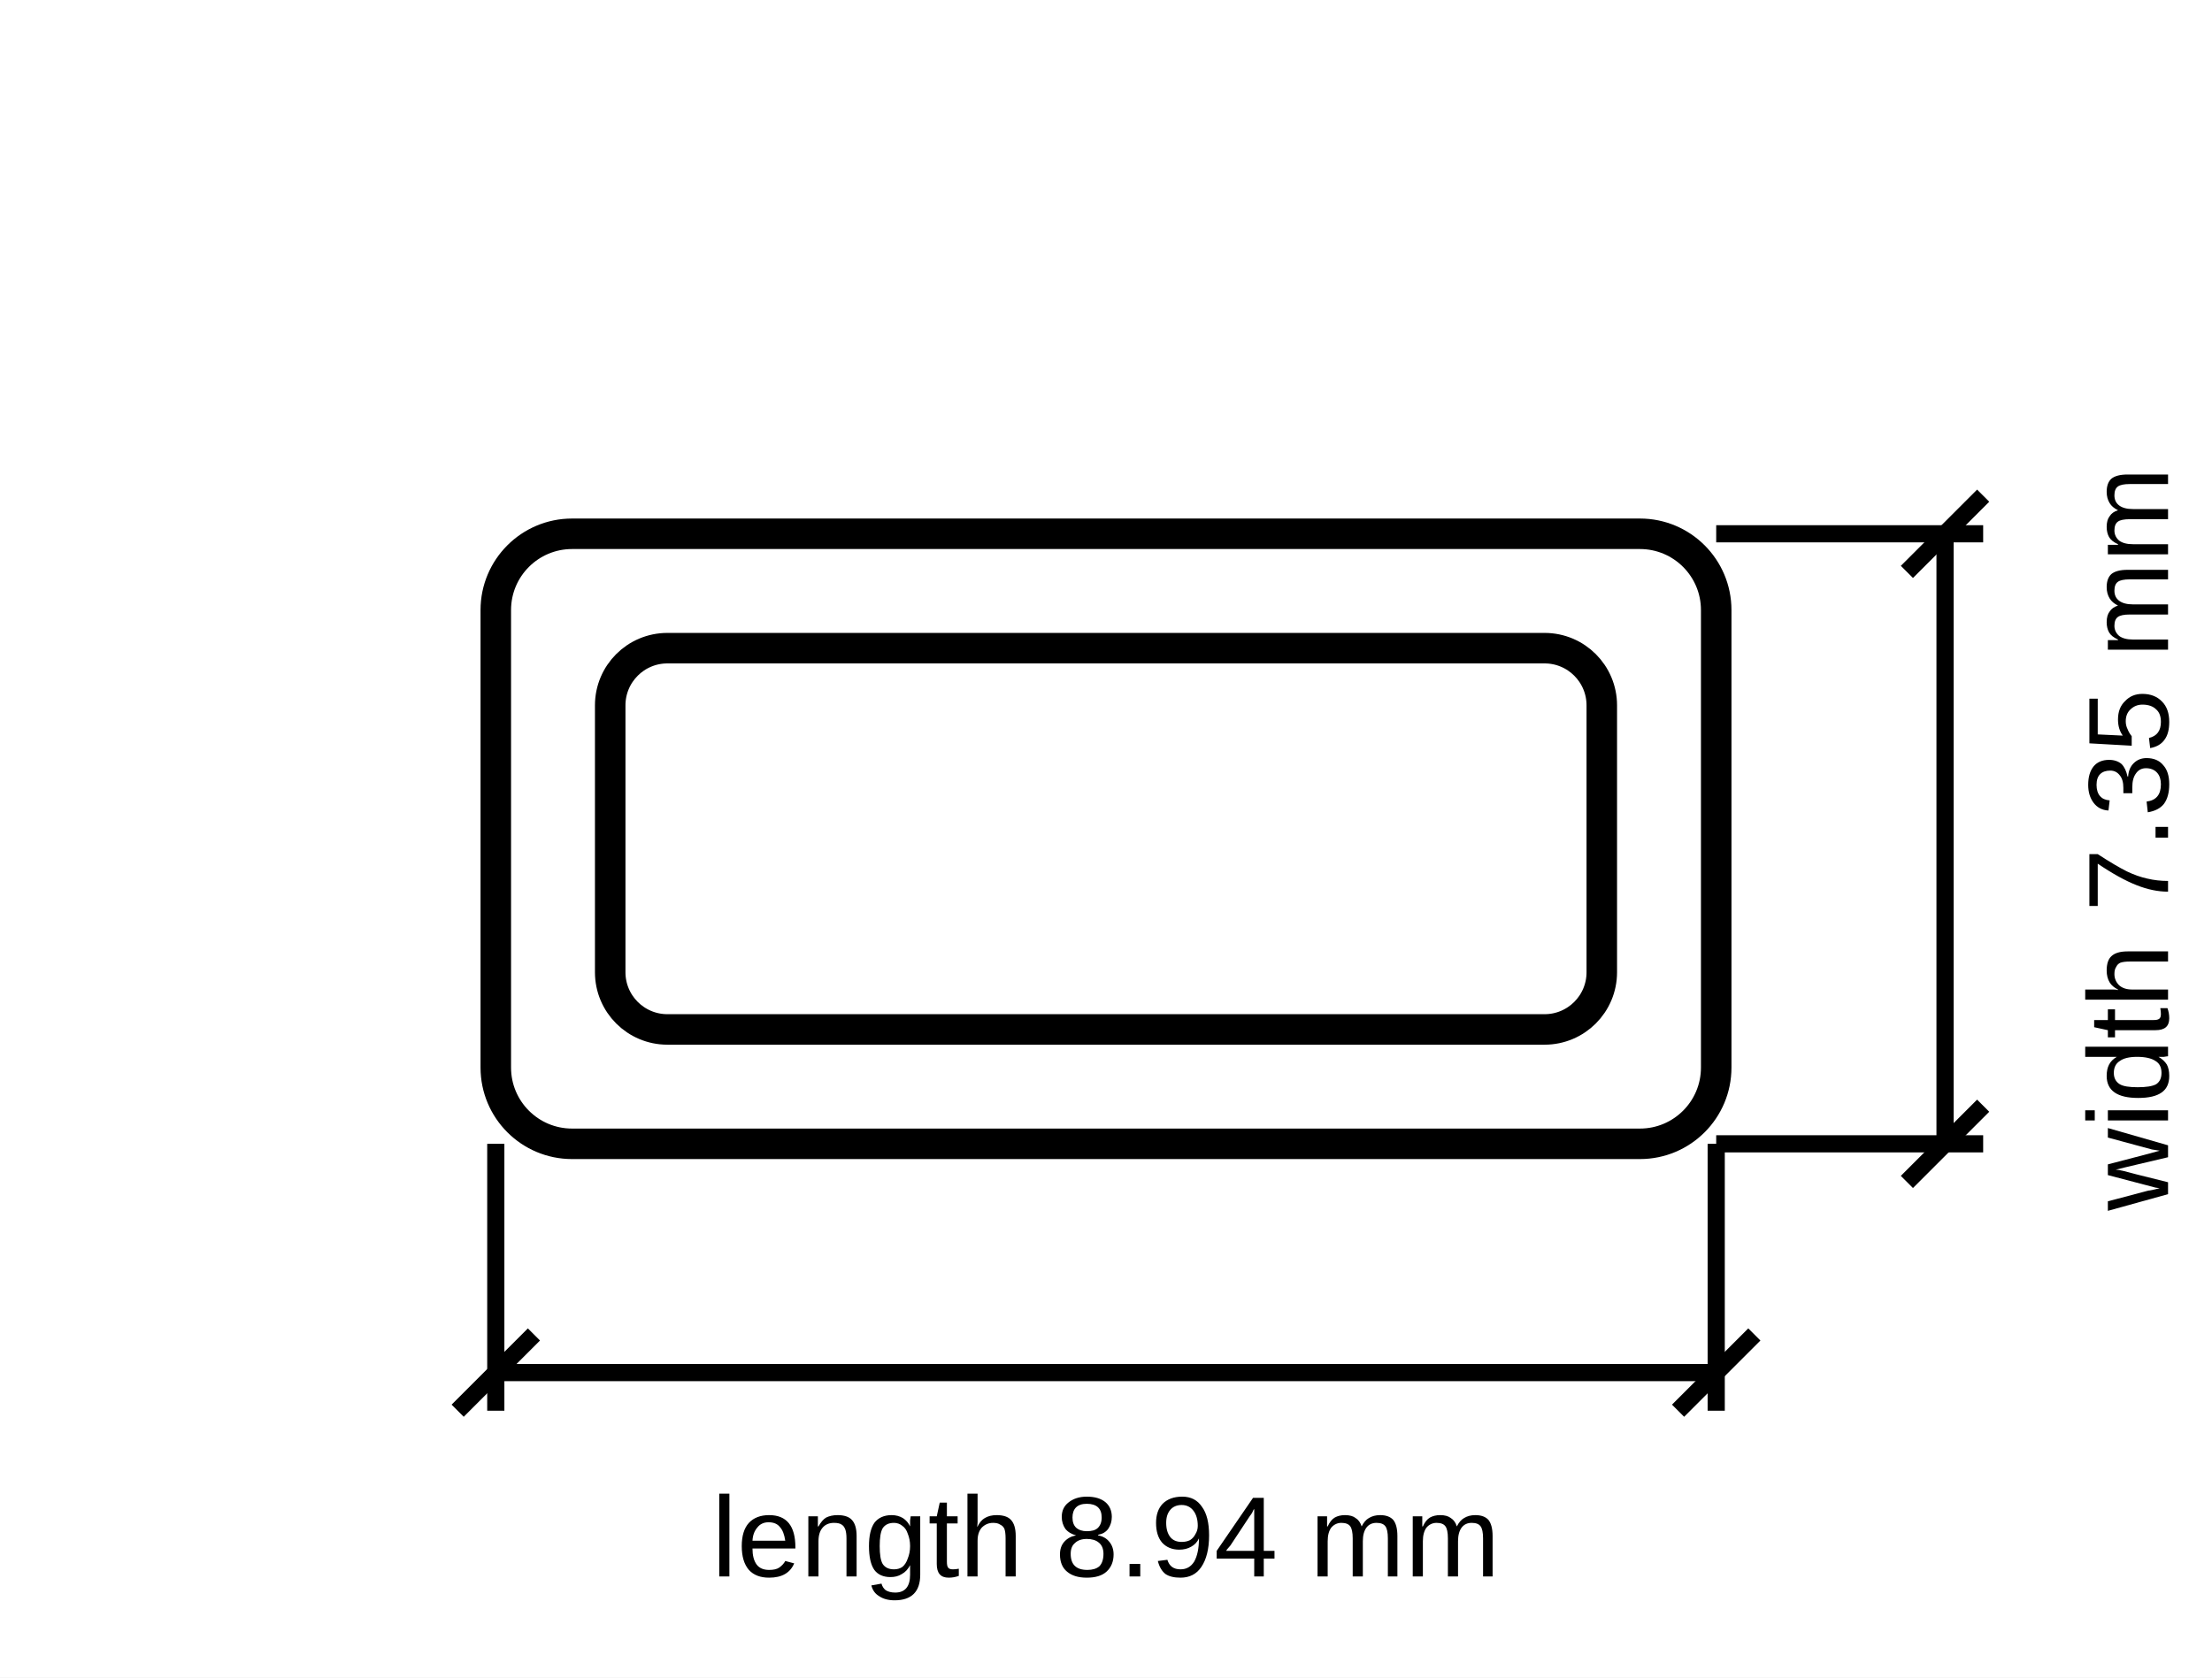
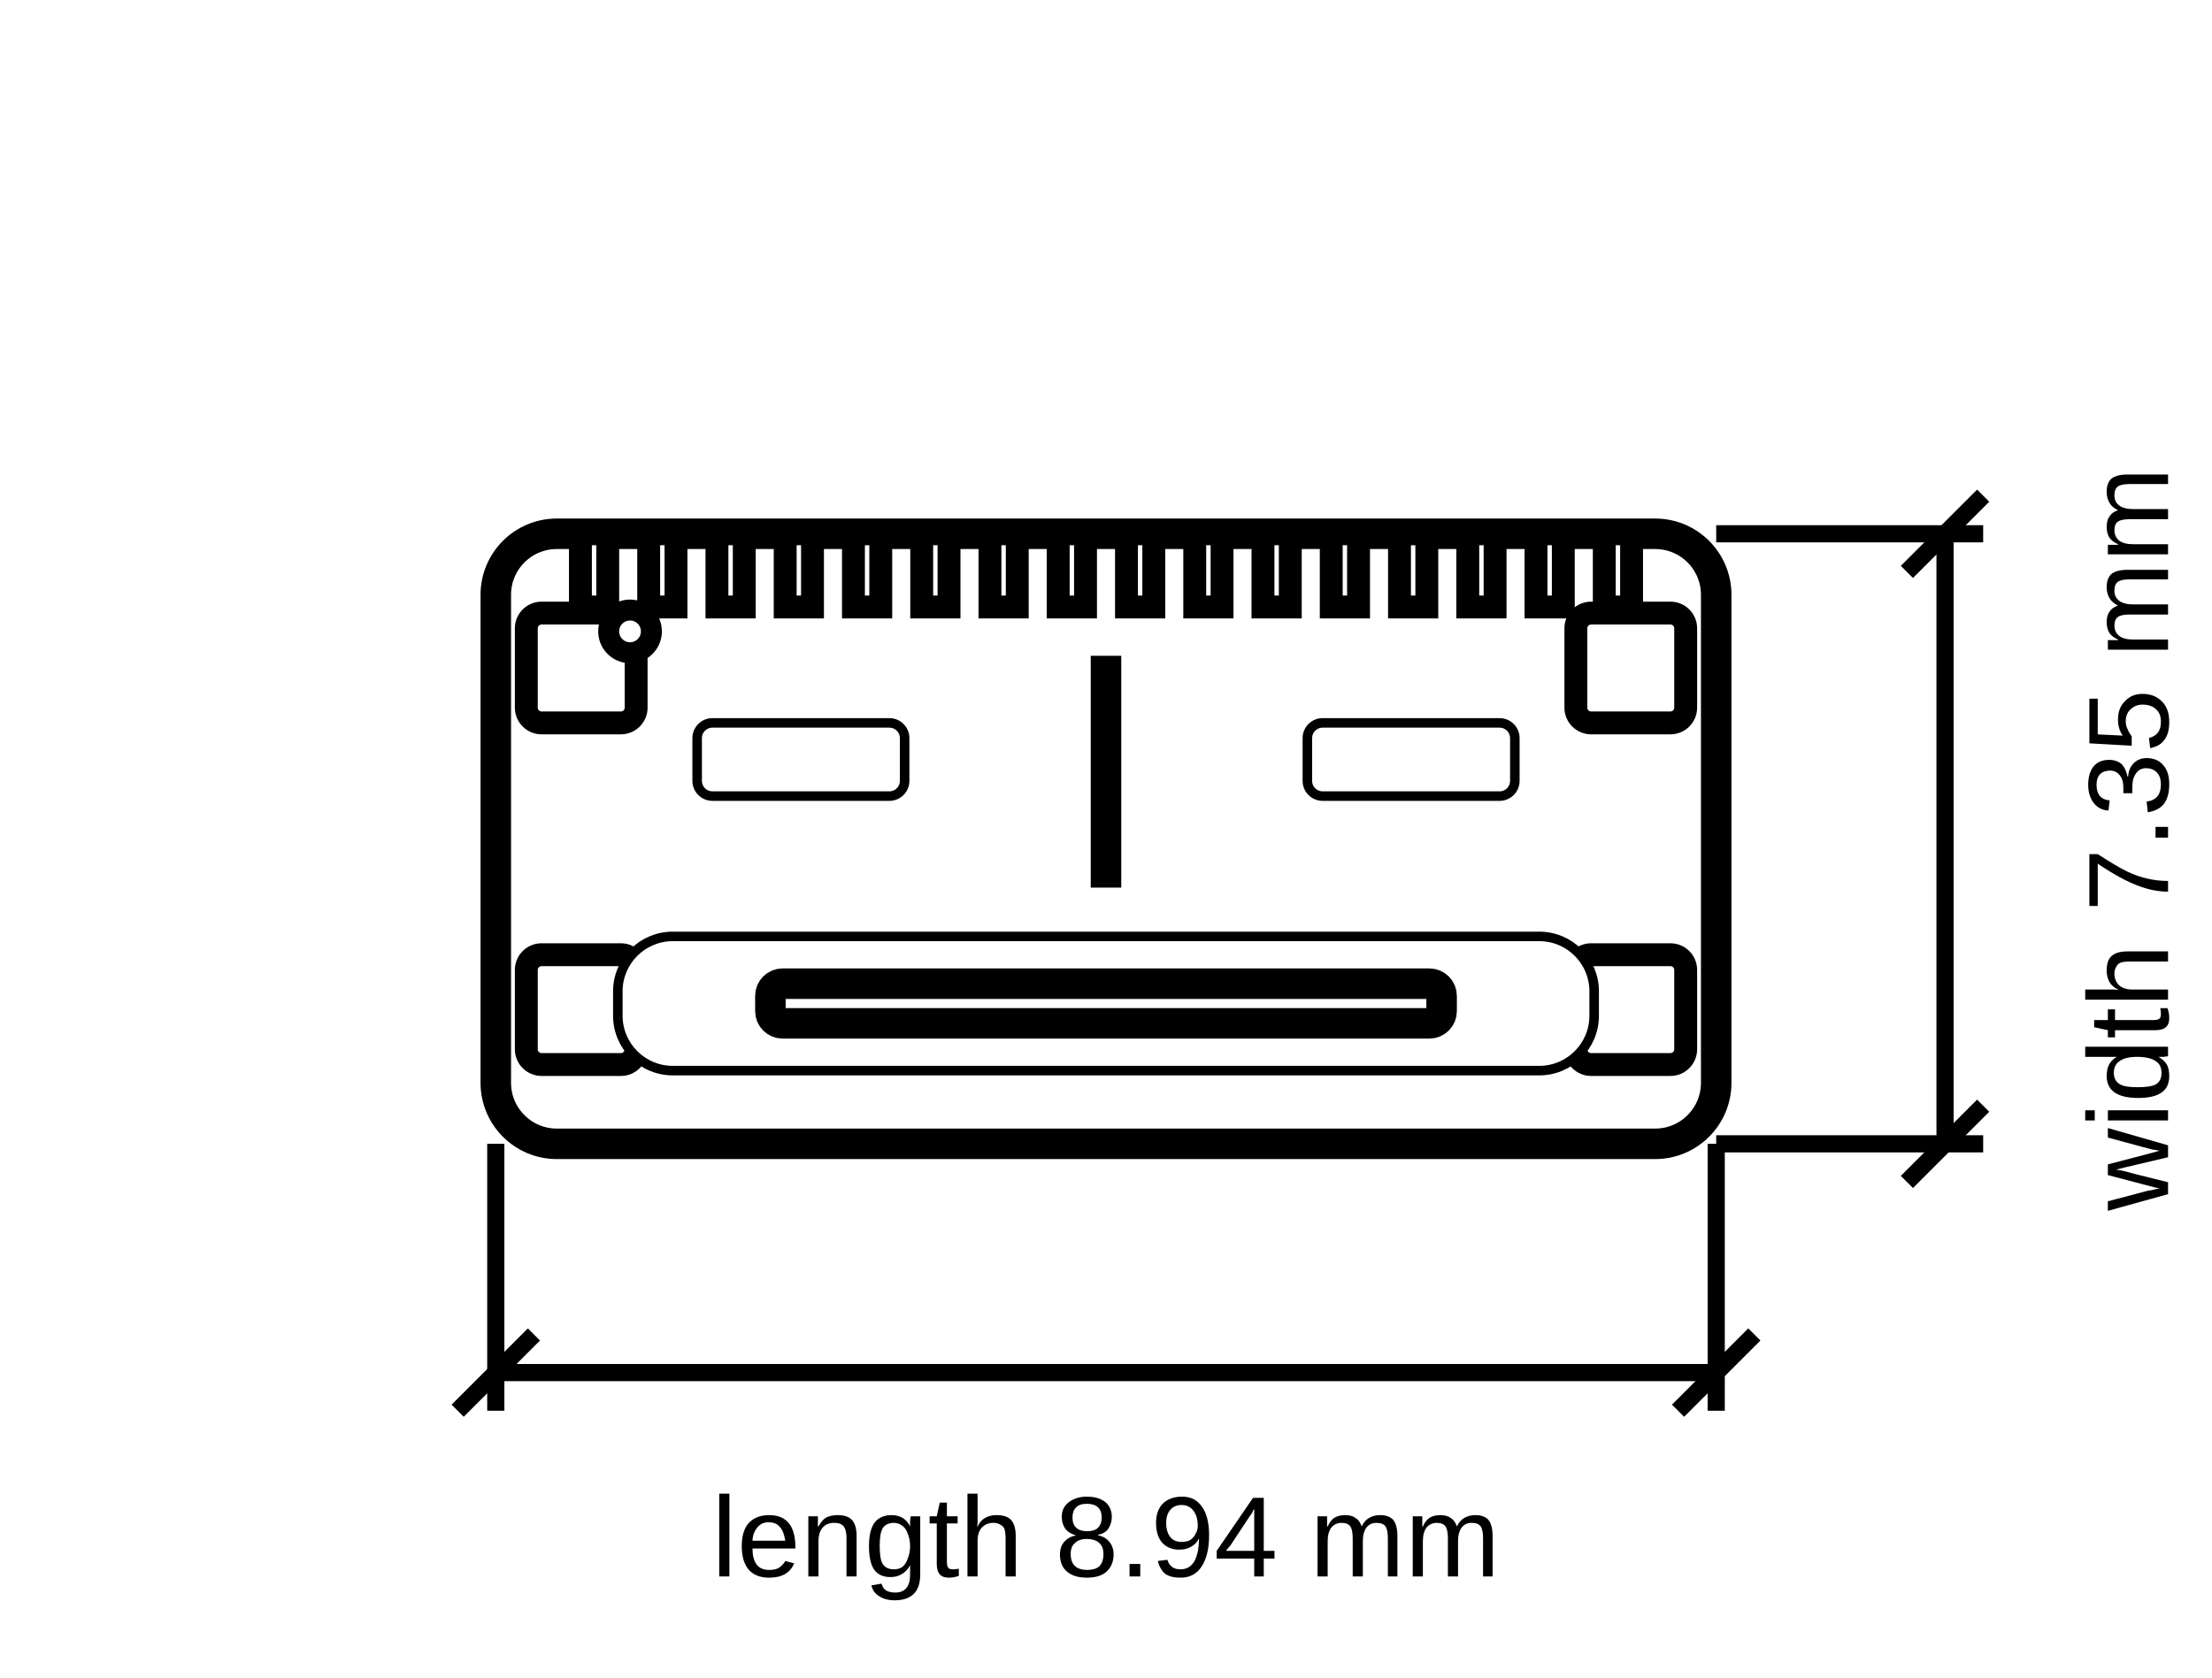
<svg xmlns="http://www.w3.org/2000/svg" width="58mm" height="44mm" viewBox="0 0 58 44">
  <rect x="0" y="0" width="58" height="44" fill="#FFFFFF" stroke="none" />
-   <rect x="13" y="14" width="32" height="16" rx="2" ry="2" fill="#FFFFFF" stroke="#000000" stroke-width="0.8" />
-   <rect x="16" y="17" width="26" height="10" rx="1.5" ry="1.5" fill="#FFFFFF" stroke="#000000" stroke-width="0.8" />
-   <line x1="17.529" y1="24.8" x2="17.529" y2="19.2" fill="#000000" stroke="#FFFFFF" stroke-width="0.6" />
-   <line x1="19.059" y1="24.8" x2="19.059" y2="19.2" fill="#000000" stroke="#FFFFFF" stroke-width="0.6" />
-   <line x1="20.588" y1="24.8" x2="20.588" y2="19.2" fill="#000000" stroke="#FFFFFF" stroke-width="0.6" />
-   <line x1="22.118" y1="24.8" x2="22.118" y2="19.2" fill="#000000" stroke="#FFFFFF" stroke-width="0.6" />
-   <line x1="23.647" y1="24.8" x2="23.647" y2="19.2" fill="#000000" stroke="#FFFFFF" stroke-width="0.6" />
-   <line x1="25.177" y1="24.8" x2="25.177" y2="19.2" fill="#000000" stroke="#FFFFFF" stroke-width="0.6" />
-   <line x1="26.706" y1="24.8" x2="26.706" y2="19.2" fill="#000000" stroke="#FFFFFF" stroke-width="0.6" />
-   <line x1="28.235" y1="24.8" x2="28.235" y2="19.2" fill="#000000" stroke="#FFFFFF" stroke-width="0.6" />
-   <line x1="29.765" y1="24.8" x2="29.765" y2="19.2" fill="#000000" stroke="#FFFFFF" stroke-width="0.6" />
-   <line x1="31.294" y1="24.8" x2="31.294" y2="19.2" fill="#000000" stroke="#FFFFFF" stroke-width="0.6" />
-   <line x1="32.824" y1="24.8" x2="32.824" y2="19.2" fill="#000000" stroke="#FFFFFF" stroke-width="0.6" />
-   <line x1="34.353" y1="24.8" x2="34.353" y2="19.2" fill="#000000" stroke="#FFFFFF" stroke-width="0.6" />
-   <line x1="35.882" y1="24.8" x2="35.882" y2="19.2" fill="#000000" stroke="#FFFFFF" stroke-width="0.6" />
-   <line x1="37.412" y1="24.8" x2="37.412" y2="19.2" fill="#000000" stroke="#FFFFFF" stroke-width="0.6" />
-   <line x1="38.941" y1="24.8" x2="38.941" y2="19.2" fill="#000000" stroke="#FFFFFF" stroke-width="0.6" />
-   <line x1="40.471" y1="24.8" x2="40.471" y2="19.2" fill="#000000" stroke="#FFFFFF" stroke-width="0.6" />
+   <rect x="13" y="14" width="32" height="16" rx="1.6" ry="1.6" fill="#FFFFFF" stroke="#000000" stroke-width="0.8" />
+   <rect x="15.219" y="14" width="0.716" height="1.92" fill="#FFFFFF" stroke="#000000" stroke-width="0.6" />
+   <rect x="17.009" y="14" width="0.716" height="1.92" fill="#FFFFFF" stroke="#000000" stroke-width="0.6" />
+   <rect x="18.799" y="14" width="0.716" height="1.92" fill="#FFFFFF" stroke="#000000" stroke-width="0.6" />
+   <rect x="20.588" y="14" width="0.716" height="1.92" fill="#FFFFFF" stroke="#000000" stroke-width="0.6" />
+   <rect x="22.378" y="14" width="0.716" height="1.92" fill="#FFFFFF" stroke="#000000" stroke-width="0.6" />
+   <rect x="24.168" y="14" width="0.716" height="1.92" fill="#FFFFFF" stroke="#000000" stroke-width="0.6" />
+   <rect x="25.957" y="14" width="0.716" height="1.92" fill="#FFFFFF" stroke="#000000" stroke-width="0.6" />
+   <rect x="27.747" y="14" width="0.716" height="1.92" fill="#FFFFFF" stroke="#000000" stroke-width="0.6" />
+   <rect x="29.537" y="14" width="0.716" height="1.92" fill="#FFFFFF" stroke="#000000" stroke-width="0.6" />
+   <rect x="31.327" y="14" width="0.716" height="1.92" fill="#FFFFFF" stroke="#000000" stroke-width="0.6" />
+   <rect x="33.116" y="14" width="0.716" height="1.92" fill="#FFFFFF" stroke="#000000" stroke-width="0.6" />
+   <rect x="34.906" y="14" width="0.716" height="1.92" fill="#FFFFFF" stroke="#000000" stroke-width="0.6" />
+   <rect x="36.696" y="14" width="0.716" height="1.92" fill="#FFFFFF" stroke="#000000" stroke-width="0.6" />
+   <rect x="38.486" y="14" width="0.716" height="1.92" fill="#FFFFFF" stroke="#000000" stroke-width="0.6" />
+   <rect x="40.275" y="14" width="0.716" height="1.92" fill="#FFFFFF" stroke="#000000" stroke-width="0.6" />
+   <rect x="42.065" y="14" width="0.716" height="1.92" fill="#FFFFFF" stroke="#000000" stroke-width="0.6" />
+   <rect x="13.8" y="16.08" width="2.88" height="2.88" rx="0.4" ry="0.4" fill="#FFFFFF" stroke="#000000" stroke-width="0.6" />
+   <rect x="13.8" y="25.04" width="2.88" height="2.88" rx="0.4" ry="0.4" fill="#FFFFFF" stroke="#000000" stroke-width="0.6" />
+   <rect x="41.32" y="16.08" width="2.88" height="2.88" rx="0.4" ry="0.4" fill="#FFFFFF" stroke="#000000" stroke-width="0.6" />
+   <rect x="41.32" y="25.04" width="2.88" height="2.88" rx="0.4" ry="0.4" fill="#FFFFFF" stroke="#000000" stroke-width="0.6" />
+   <rect x="18.28" y="18.96" width="5.44" height="1.92" rx="0.4" ry="0.4" fill="#FFFFFF" stroke="#000000" stroke-width="0.25" />
+   <rect x="34.28" y="18.96" width="5.44" height="1.92" rx="0.4" ry="0.4" fill="#FFFFFF" stroke="#000000" stroke-width="0.25" />
+   <line x1="29" y1="23.28" x2="29" y2="17.2" fill="#000000" stroke="#000000" stroke-width="0.8" />
+   <rect x="16.2" y="24.56" width="25.6" height="3.52" rx="1.44" ry="1.44" fill="#FFFFFF" stroke="#000000" stroke-width="0.25" />
+   <rect x="20.2" y="25.8" width="17.6" height="1.04" rx="0.32" ry="0.32" fill="#FFFFFF" stroke="#000000" stroke-width="0.8" />
+   <circle cx="16.52" cy="16.56" r="0.56" fill="#FFFFFF" stroke="#000000" stroke-width="0.55" />
  <line x1="13" y1="30" x2="13" y2="37" fill="#000000" stroke="#000000" stroke-width="0.45" />
  <line x1="45" y1="30" x2="45" y2="37" fill="#000000" stroke="#000000" stroke-width="0.45" />
  <line x1="13" y1="36" x2="45" y2="36" fill="#000000" stroke="#000000" stroke-width="0.45" />
  <line x1="12" y1="37" x2="14" y2="35" fill="#000000" stroke="#000000" stroke-width="0.45" />
  <line x1="44" y1="37" x2="46" y2="35" fill="#000000" stroke="#000000" stroke-width="0.45" />
  <line x1="45" y1="30" x2="52" y2="30" fill="#000000" stroke="#000000" stroke-width="0.45" />
  <line x1="45" y1="14" x2="52" y2="14" fill="#000000" stroke="#000000" stroke-width="0.45" />
  <line x1="51" y1="30" x2="51" y2="14" fill="#000000" stroke="#000000" stroke-width="0.45" />
  <line x1="50" y1="31" x2="52" y2="29" fill="#000000" stroke="#000000" stroke-width="0.45" />
  <line x1="50" y1="15" x2="52" y2="13" fill="#000000" stroke="#000000" stroke-width="0.45" />
  <text x="29" y="40.5" font-family="Arial, sans-serif" font-size="3" text-anchor="middle" dominant-baseline="middle" fill="#000000">length 8.94 mm</text>
  <text x="56" y="22" font-family="Arial, sans-serif" font-size="3" text-anchor="middle" dominant-baseline="middle" fill="#000000" transform="rotate(-90.000,56,22)">width 7.35 mm</text>
</svg>
